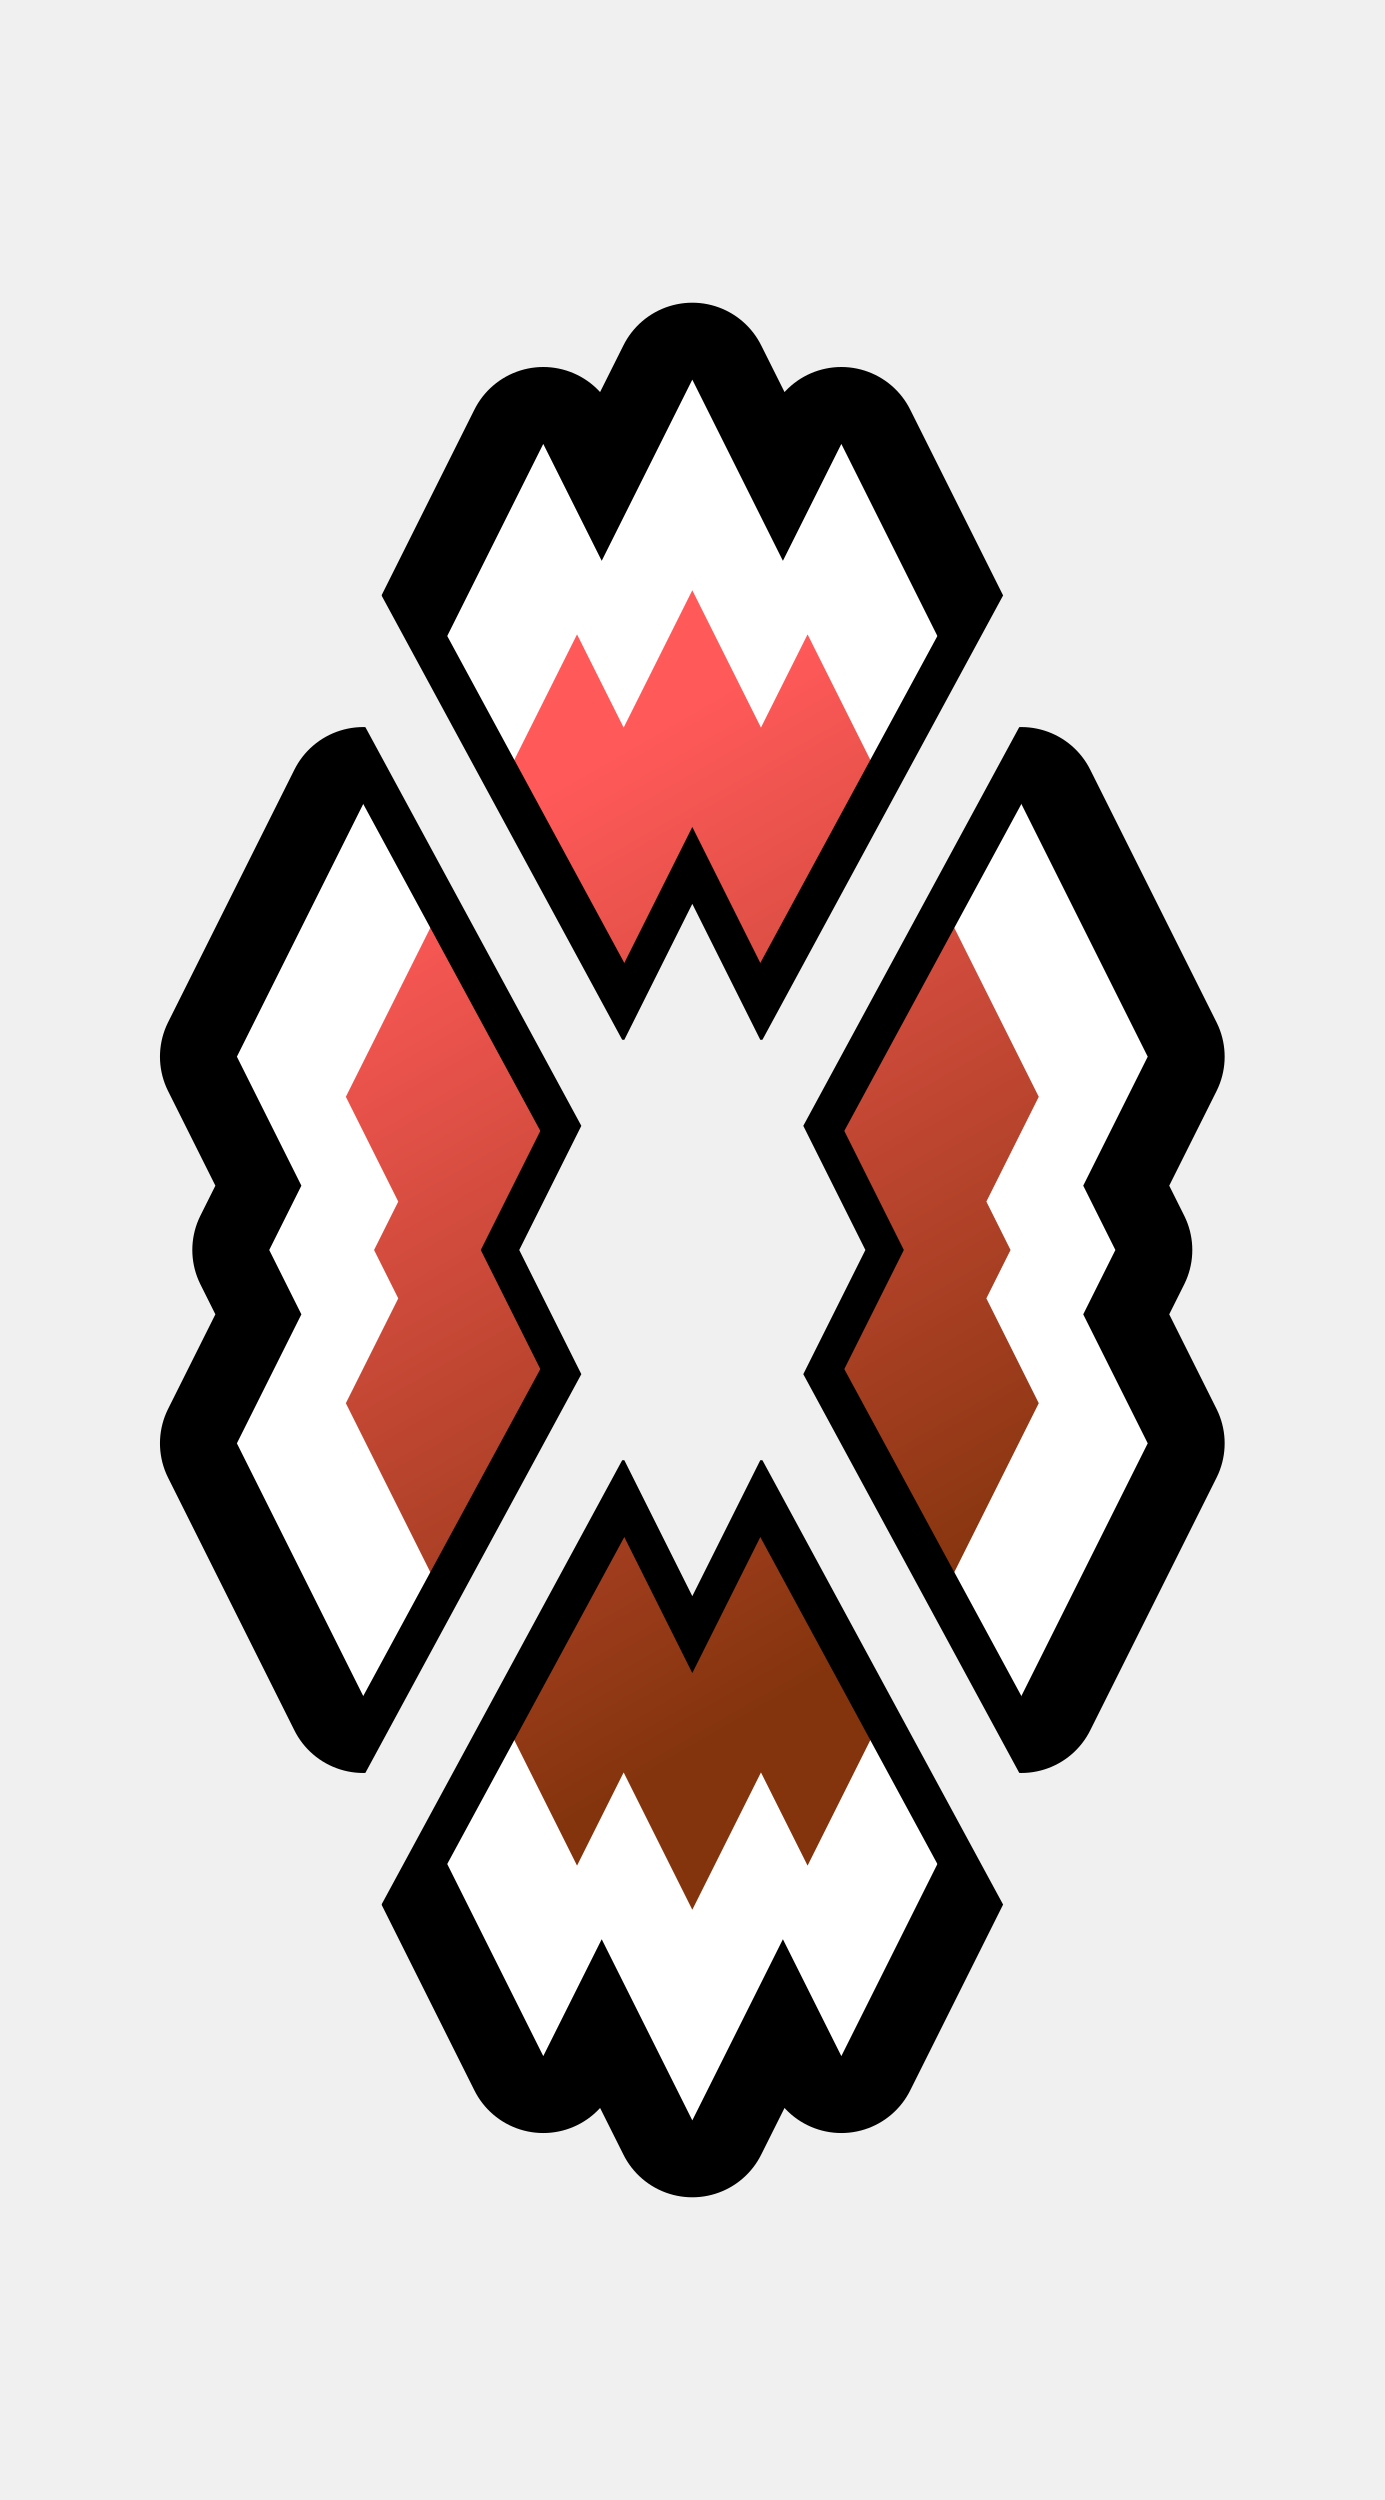
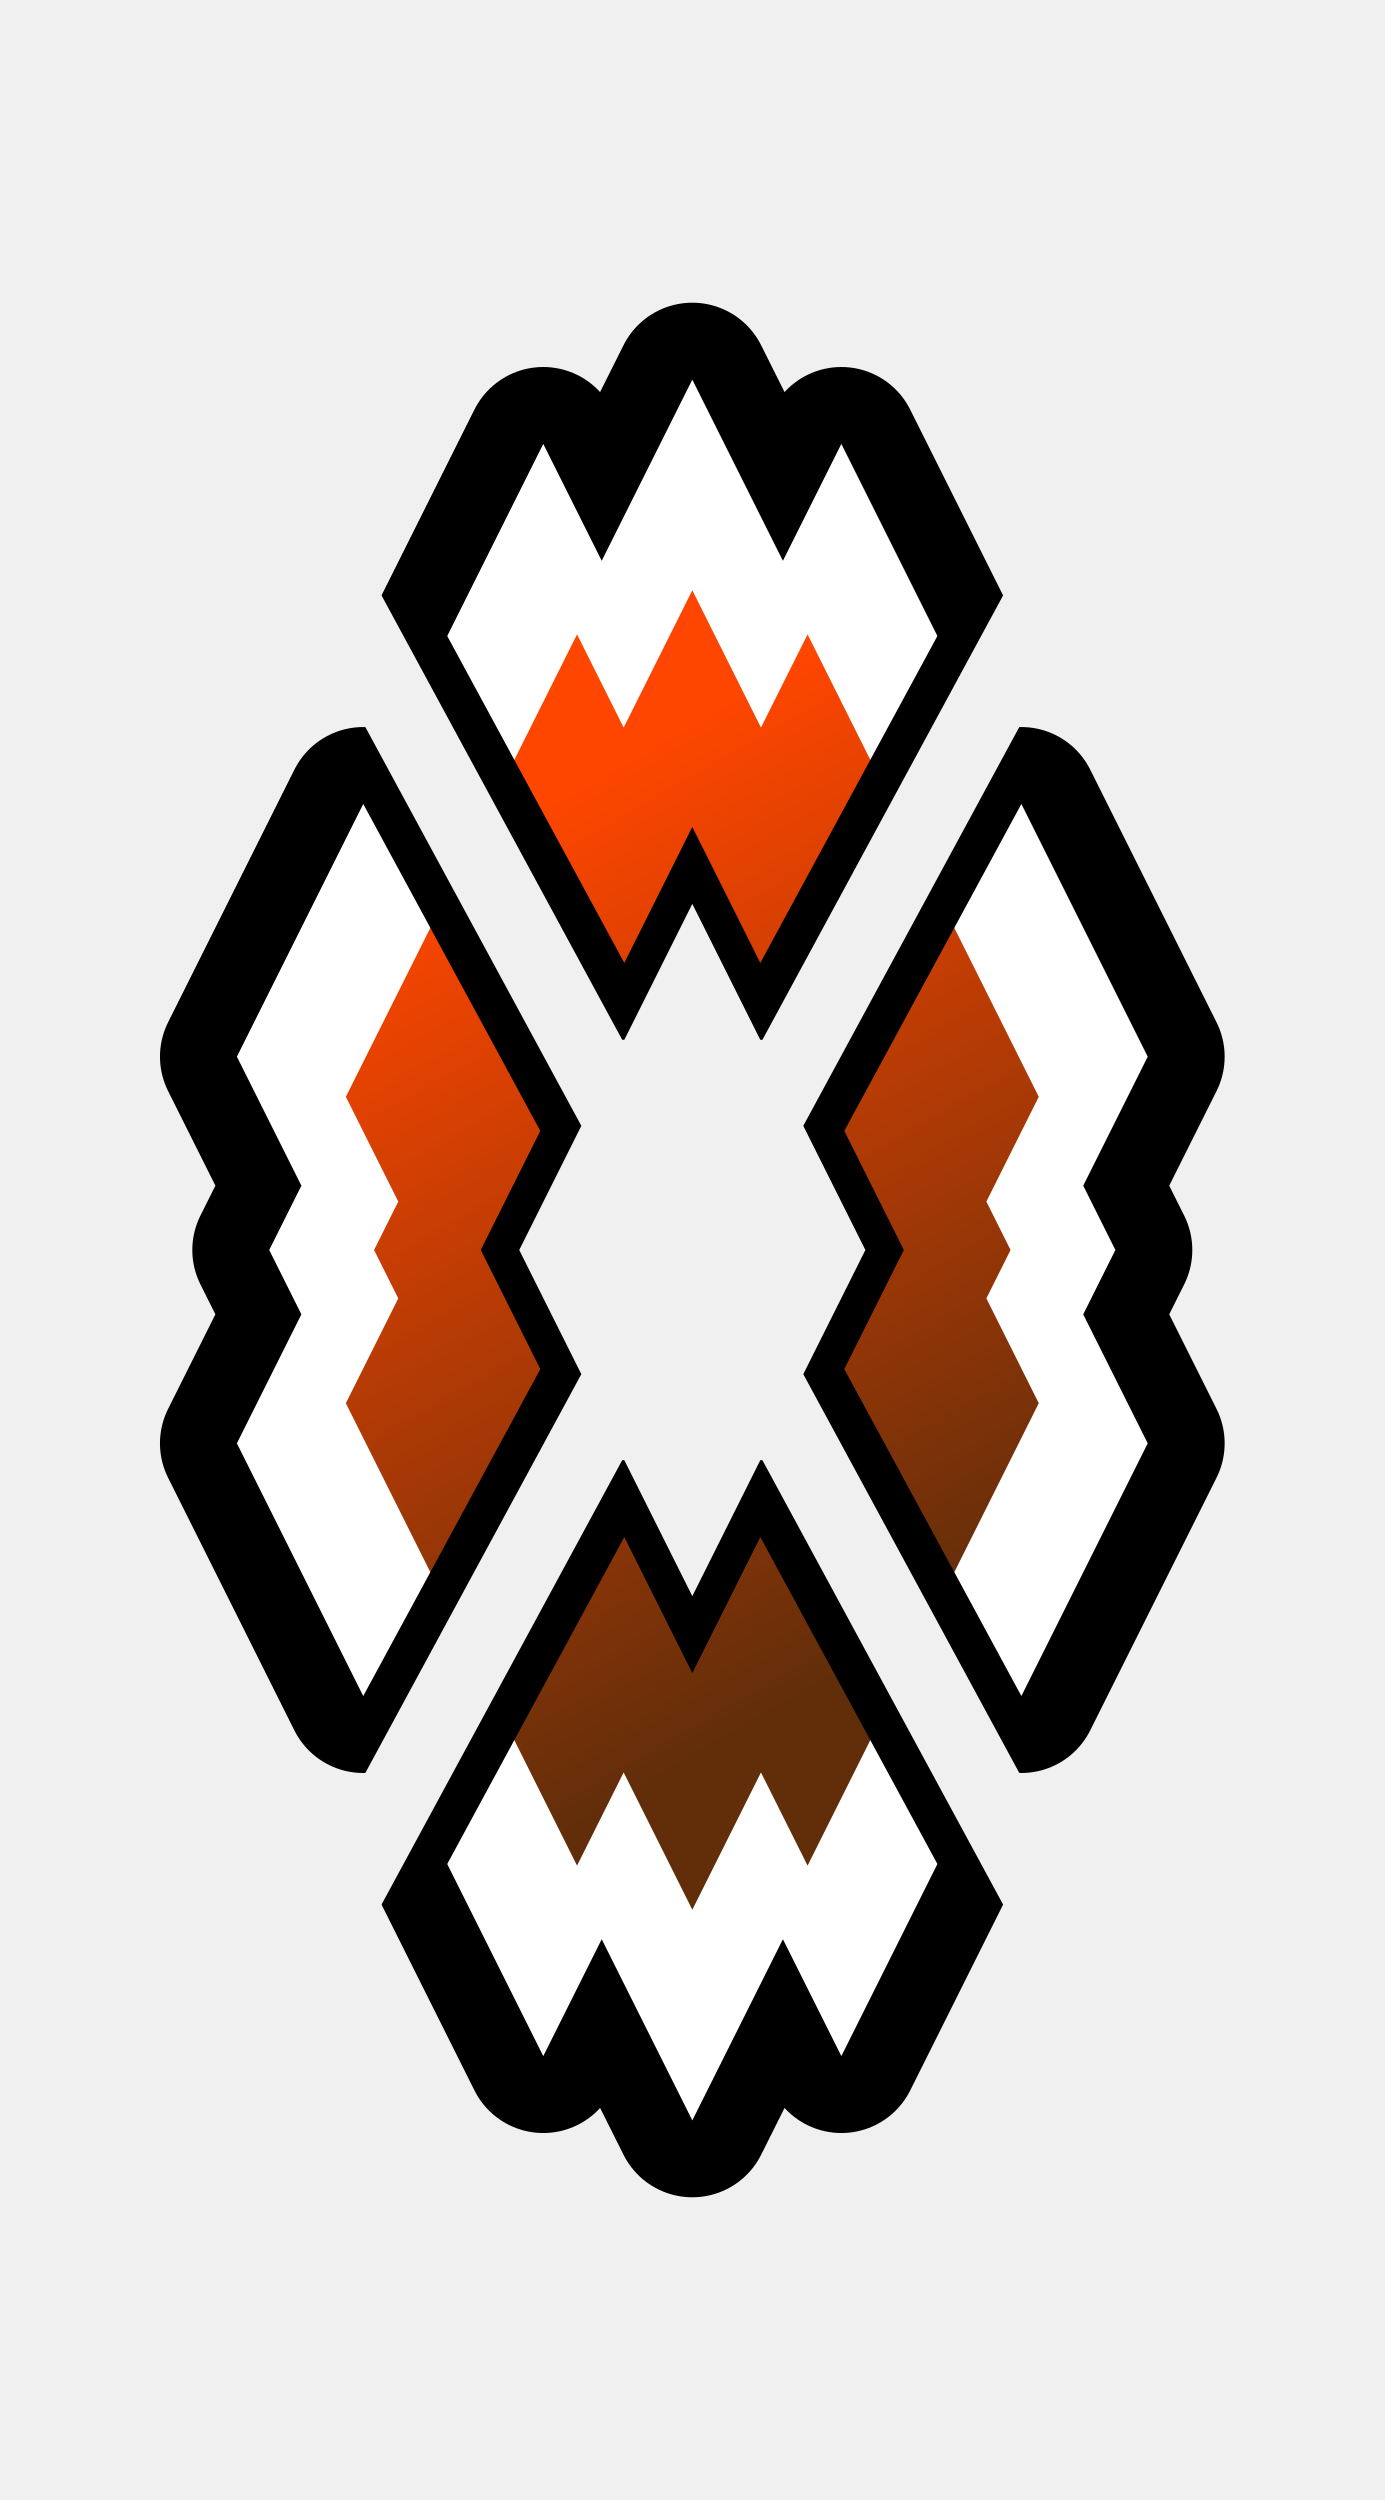
<svg xmlns="http://www.w3.org/2000/svg" xmlns:xlink="http://www.w3.org/1999/xlink" width="72" height="130" viewBox="0 0 72 130" version="1.1" id="svg1" xml:space="preserve">
  <defs id="defs1">
    <linearGradient id="linearGradient22">
-       <stop style="stop-color:#ff5959;stop-opacity:1;" offset="0" id="stop22" />
-       <stop style="stop-color:#83340c;stop-opacity:1;" offset="1" id="stop23" />
+       <stop style="stop-color:#ff4600;stop-opacity:1;" offset="0" id="stop22" />
+       <stop style="stop-color:#622e0a;stop-opacity:1;" offset="1" id="stop23" />
    </linearGradient>
    <linearGradient id="swatch4">
      <stop style="stop-color:#00ff00;stop-opacity:1;" offset="0" id="stop4" />
    </linearGradient>
    <filter id="mask-powermask-path-effect18_inverse" style="color-interpolation-filters:sRGB" height="100" width="100" x="-50" y="-50">
      <feColorMatrix id="mask-powermask-path-effect18_primitive1" values="1" type="saturate" result="fbSourceGraphic" />
      <feColorMatrix id="mask-powermask-path-effect18_primitive2" values="-1 0 0 0 1 0 -1 0 0 1 0 0 -1 0 1 0 0 0 1 0 " in="fbSourceGraphic" />
    </filter>
    <filter id="mask-powermask-path-effect19_inverse" style="color-interpolation-filters:sRGB" height="100" width="100" x="-50" y="-50">
      <feColorMatrix id="mask-powermask-path-effect19_primitive1" values="1" type="saturate" result="fbSourceGraphic" />
      <feColorMatrix id="mask-powermask-path-effect19_primitive2" values="-1 0 0 0 1 0 -1 0 0 1 0 0 -1 0 1 0 0 0 1 0 " in="fbSourceGraphic" />
    </filter>
    <filter id="mask-powermask-path-effect20_inverse" style="color-interpolation-filters:sRGB" height="100" width="100" x="-50" y="-50">
      <feColorMatrix id="mask-powermask-path-effect20_primitive1" values="1" type="saturate" result="fbSourceGraphic" />
      <feColorMatrix id="mask-powermask-path-effect20_primitive2" values="-1 0 0 0 1 0 -1 0 0 1 0 0 -1 0 1 0 0 0 1 0 " in="fbSourceGraphic" />
    </filter>
    <filter id="mask-powermask-path-effect21_inverse" style="color-interpolation-filters:sRGB" height="100" width="100" x="-50" y="-50">
      <feColorMatrix id="mask-powermask-path-effect21_primitive1" values="1" type="saturate" result="fbSourceGraphic" />
      <feColorMatrix id="mask-powermask-path-effect21_primitive2" values="-1 0 0 0 1 0 -1 0 0 1 0 0 -1 0 1 0 0 0 1 0 " in="fbSourceGraphic" />
    </filter>
    <filter id="mask-powermask-path-effect22_inverse" style="color-interpolation-filters:sRGB" height="100" width="100" x="-50" y="-50">
      <feColorMatrix id="mask-powermask-path-effect22_primitive1" values="1" type="saturate" result="fbSourceGraphic" />
      <feColorMatrix id="mask-powermask-path-effect22_primitive2" values="-1 0 0 0 1 0 -1 0 0 1 0 0 -1 0 1 0 0 0 1 0 " in="fbSourceGraphic" />
    </filter>
    <linearGradient xlink:href="#linearGradient22" id="linearGradient66" x1="24.808" y1="43.384" x2="48.387" y2="84.225" gradientUnits="userSpaceOnUse" />
    <mask maskUnits="userSpaceOnUse" id="mask24">
      <path style="baseline-shift:baseline;display:inline;overflow:visible;opacity:1;fill:#000000;fill-opacity:1;stroke:#ffffff;stroke-width:589.576;stroke-dasharray:none;stroke-opacity:1;paint-order:stroke fill markers;enable-background:accumulate;stop-color:#000000;stop-opacity:1" d="M 35.997,39.059 C 31.673,47.706 27.35,56.353 23.026,65 27.35,73.647 31.673,82.294 35.997,90.941 40.32,82.294 44.644,73.647 48.967,65 44.644,56.353 40.32,47.706 35.997,39.059 Z" id="path24" />
    </mask>
    <mask maskUnits="userSpaceOnUse" id="mask51">
      <g id="g54" style="display:inline;mix-blend-mode:normal">
        <rect style="display:inline;opacity:1;mix-blend-mode:normal;fill:#ffffff;fill-opacity:1;stroke:none;stroke-width:3.553;paint-order:stroke fill markers" id="rect52" width="72" height="130" x="0" y="0" />
        <path id="path52" style="display:inline;fill:#000000;fill-opacity:1;stroke:none;stroke-width:6;stroke-dasharray:none;stroke-opacity:1;paint-order:stroke fill markers" d="M 36,43 47,65 36,87 25,65 Z" />
        <rect style="fill:#000000;fill-opacity:1;stroke:none;stroke-width:12;stroke-linejoin:miter;stroke-dasharray:none;stroke-opacity:1;paint-order:stroke fill markers" id="rect53" width="8" height="150" x="-3.302" y="-0.7" transform="rotate(-28.44155)" ry="0" />
        <rect style="display:inline;fill:#000000;fill-opacity:1;stroke:none;stroke-width:12;stroke-linejoin:miter;stroke-dasharray:none;stroke-opacity:1;paint-order:stroke fill markers" id="rect54" width="8" height="150" x="-66.612" y="-34.991" transform="matrix(-0.8793034,-0.476262,-0.476262,0.8793034,0,0)" ry="0" />
      </g>
    </mask>
    <mask maskUnits="userSpaceOnUse" id="mask54">
      <g id="g55" style="display:inline;mix-blend-mode:normal">
        <rect style="display:inline;opacity:1;mix-blend-mode:normal;fill:#ffffff;fill-opacity:1;stroke:none;stroke-width:3.553;paint-order:stroke fill markers" id="rect55" width="72" height="130" x="0" y="0" />
        <path id="path55" style="baseline-shift:baseline;display:inline;overflow:visible;opacity:1;vector-effect:none;fill:#000000;fill-opacity:1;stroke-width:0.409;paint-order:stroke fill markers;enable-background:accumulate;stop-color:#000000;stop-opacity:1" d="M 2.039,-1.9 -1.479,0.004 30.229,58.543 27,65 30.229,71.457 -1.479,129.996 2.039,131.9 32.412,75.824 36,83 39.588,75.824 69.961,131.9 73.479,129.996 41.771,71.457 45,65 41.771,58.543 73.479,0.004 69.961,-1.9 39.588,54.176 36,47 32.412,54.176 Z" />
      </g>
    </mask>
  </defs>
-   <path id="path47" style="baseline-shift:baseline;display:inline;overflow:visible;opacity:1;fill:#000000;fill-opacity:1;stroke:#000000;stroke-width:8;stroke-linejoin:round;stroke-dasharray:none;stroke-opacity:1;paint-order:stroke fill markers;enable-background:accumulate;stop-color:#000000;stop-opacity:1" d="M 36 19.74 L 31.289 29.162 L 28.25 23.084 L 23.256 33.072 L 32.463 50.072 L 36 43 L 39.537 50.072 L 48.744 33.072 L 43.75 23.084 L 40.711 29.162 L 36 19.74 z M 18.889 41.807 L 12.318 54.947 L 15.672 61.654 C 15.114 62.77 14.558 63.885 14 65 L 15.672 68.346 L 12.318 75.053 L 18.889 88.195 L 28.098 71.193 L 25 65 L 28.098 58.807 L 18.889 41.807 z M 53.111 41.807 L 43.902 58.807 L 47 65 L 43.902 71.193 L 53.111 88.195 L 59.682 75.053 L 56.328 68.346 C 56.886 67.23 57.442 66.115 58 65 C 57.442 63.885 56.886 62.77 56.328 61.654 L 59.682 54.947 L 53.111 41.807 z M 32.463 79.928 L 23.256 96.928 L 28.25 106.918 L 31.289 100.84 L 36 110.26 L 40.711 100.84 L 43.75 106.918 L 48.744 96.928 L 39.537 79.928 L 36 87 L 32.463 79.928 z " mask="url(#mask54)" />
+   <path id="path47" style="baseline-shift:baseline;display:inline;overflow:visible;opacity:1;fill:#000000;fill-opacity:1;stroke:#000000;stroke-width:8;stroke-linejoin:round;stroke-dasharray:none;stroke-opacity:1;paint-order:stroke fill markers;enable-background:accumulate;stop-color:#000000;stop-opacity:1" d="M 36,19.74 31.289,29.162 28.25,23.084 l -4.994,9.988 9.207,17 L 36,43 l 3.537,7.072 9.207,-17 L 43.75,23.084 40.711,29.162 Z m -17.111,22.066 -6.57,13.141 3.354,6.707 C 15.114,62.77 14.558,63.885 14,65 l 1.672,3.346 -3.354,6.707 6.57,13.143 L 28.098,71.193 25,65 28.098,58.807 Z m 34.223,0 -9.209,17 L 47,65 43.902,71.193 53.111,88.195 59.682,75.053 56.328,68.346 C 56.886,67.23 57.442,66.115 58,65 57.442,63.885 56.886,62.77 56.328,61.654 l 3.354,-6.707 z m -20.648,38.121 -9.207,17 4.994,9.99 3.039,-6.078 4.711,9.42 4.711,-9.42 3.039,6.078 4.994,-9.99 -9.207,-17 L 36,87 Z" mask="url(#mask54)" />
  <g id="layer4">
    <g id="g67" mask="url(#mask51)" style="display:inline;opacity:1">
-       <path id="path66" style="baseline-shift:baseline;display:inline;overflow:visible;opacity:1;fill:#ffffff;stroke:none;stroke-width:8;stroke-linejoin:round;stroke-dasharray:none;stroke-opacity:1;paint-order:stroke fill markers;enable-background:accumulate;stop-color:#000000;stop-opacity:1" d="M 36 19.74 L 31.289 29.162 L 28.25 23.084 L 12.318 54.947 L 15.672 61.654 C 15.114 62.77 14.558 63.885 14 65 L 15.672 68.346 L 12.318 75.053 L 28.25 106.918 L 31.289 100.84 L 36 110.26 L 40.711 100.84 L 43.75 106.918 L 59.682 75.053 L 56.328 68.346 C 56.886 67.23 57.442 66.115 58 65 C 57.442 63.885 56.886 62.77 56.328 61.654 L 59.682 54.947 L 43.75 23.084 L 40.711 29.162 L 36 19.74 z M 36 34.418 L 51.291 65 L 36 95.582 L 20.709 65 L 36 34.418 z " />
+       <path id="path66" style="baseline-shift:baseline;display:inline;overflow:visible;opacity:1;fill:#ffffff;stroke:none;stroke-width:8;stroke-linejoin:round;stroke-dasharray:none;stroke-opacity:1;paint-order:stroke fill markers;enable-background:accumulate;stop-color:#000000;stop-opacity:1" d="M 36,19.74 31.289,29.162 28.25,23.084 12.318,54.947 15.672,61.654 C 15.114,62.77 14.558,63.885 14,65 l 1.672,3.346 -3.354,6.707 L 28.25,106.918 31.289,100.84 36,110.26 40.711,100.84 43.75,106.918 59.682,75.053 56.328,68.346 C 56.886,67.23 57.442,66.115 58,65 57.442,63.885 56.886,62.77 56.328,61.654 L 59.682,54.947 43.75,23.084 40.711,29.162 Z M 36,34.418 51.291,65 36,95.582 20.709,65 Z" />
      <path id="path6" style="display:inline;opacity:1;baseline-shift:baseline;overflow:visible;vector-effect:none;fill:url(#linearGradient66);paint-order:stroke fill markers;enable-background:accumulate;stop-color:#000000;stop-opacity:1" d="M 36 30.693 L 32.43 37.834 L 30.006 32.988 L 17.984 57.033 L 20.709 62.482 C 20.29 63.321 19.871 64.161 19.451 65 L 20.709 67.516 L 17.984 72.967 L 30.006 97.012 L 32.43 92.166 L 36 99.307 L 39.57 92.166 L 41.994 97.012 L 54.016 72.967 L 51.291 67.516 L 52.549 65 C 52.129 64.161 51.71 63.321 51.291 62.482 L 54.016 57.033 L 41.994 32.988 L 39.57 37.834 L 36 30.693 z " />
    </g>
  </g>
</svg>
